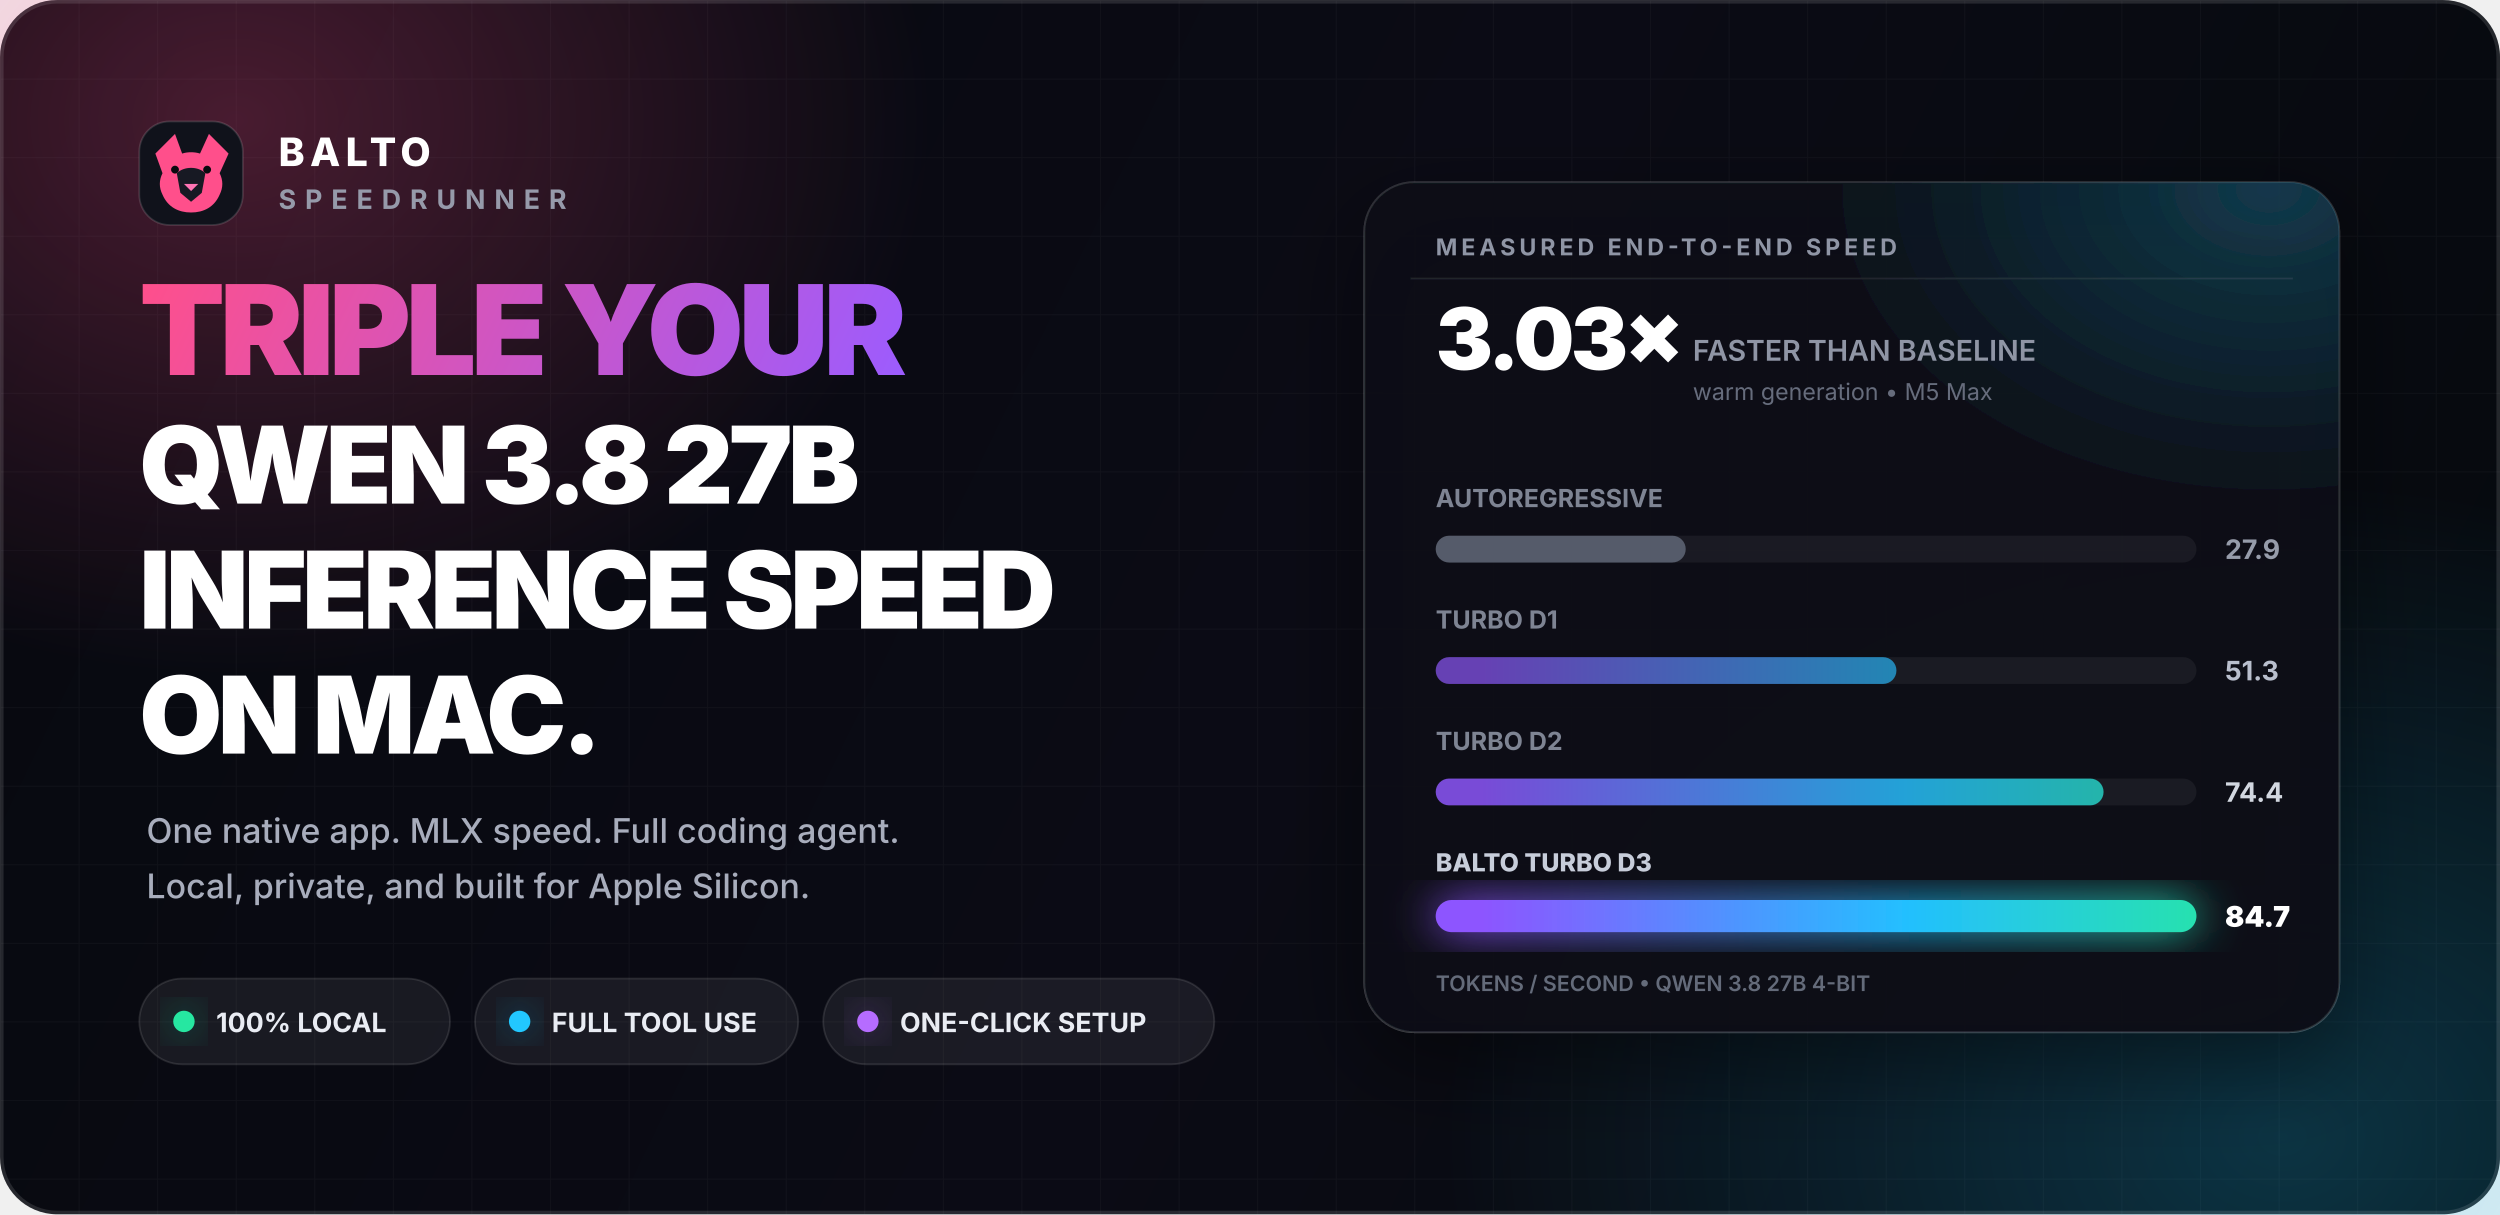
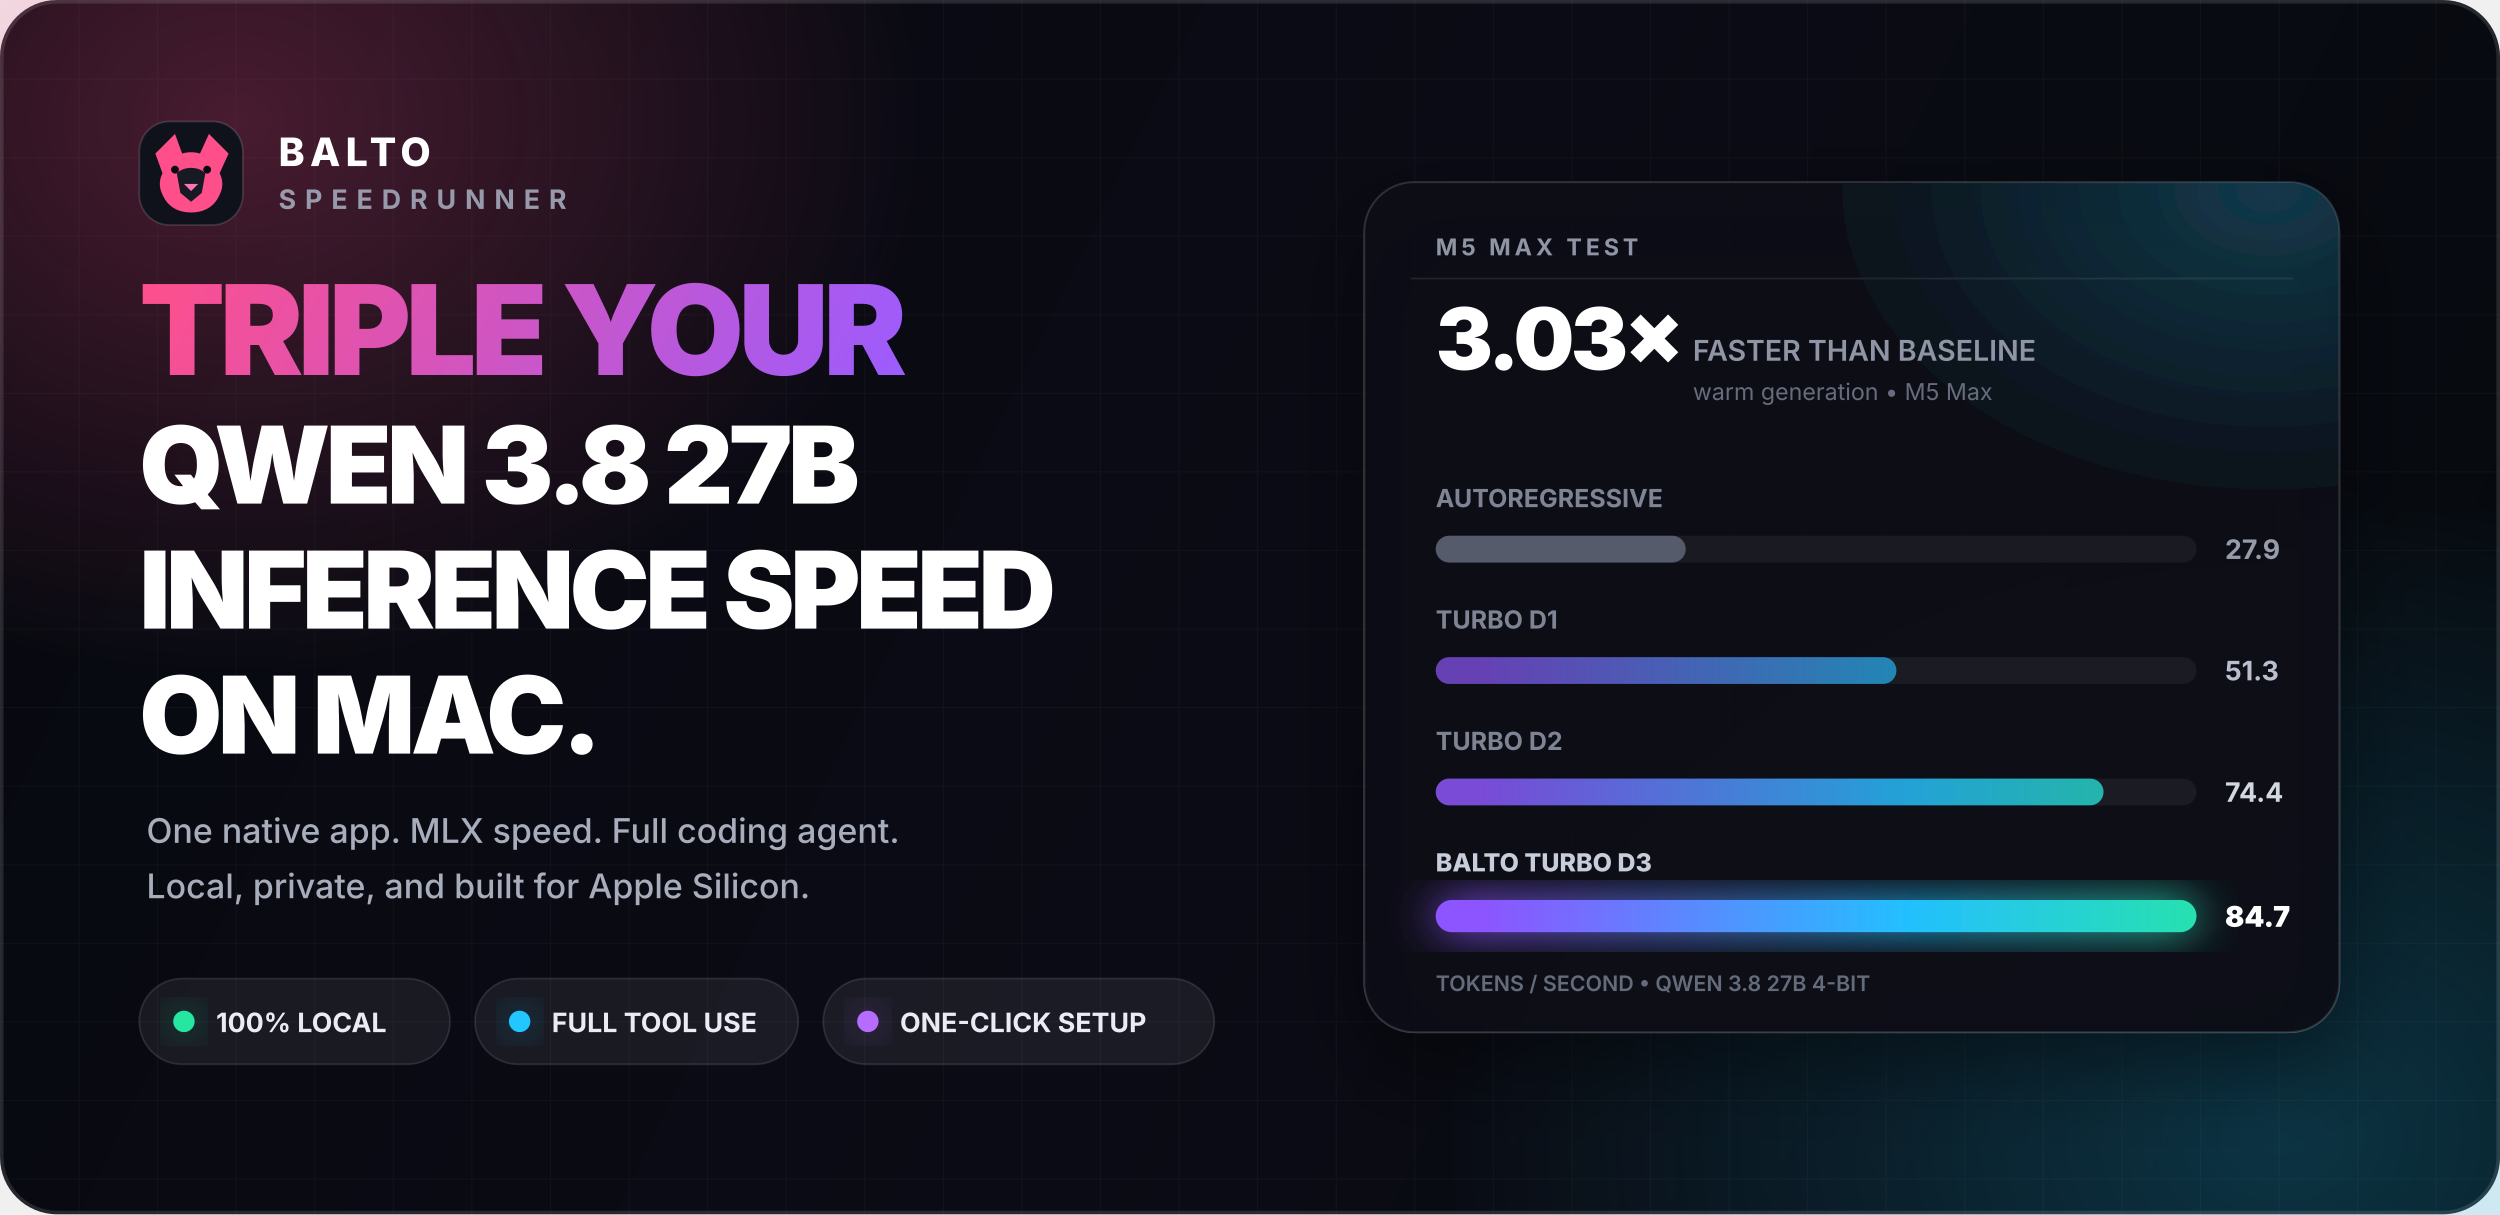
<svg xmlns="http://www.w3.org/2000/svg" width="1400" height="680" viewBox="0 0 1400 680" role="img" aria-labelledby="title desc">
  <defs>
    <linearGradient id="bg" x1="0" y1="0" x2="1400" y2="680" gradientUnits="userSpaceOnUse">
      <stop stop-color="#07090F" />
      <stop offset="0.52" stop-color="#0B0B15" />
      <stop offset="1" stop-color="#050A0D" />
    </linearGradient>
    <linearGradient id="aurora" x1="110" y1="90" x2="1210" y2="610" gradientUnits="userSpaceOnUse">
      <stop stop-color="#FF4F8B" />
      <stop offset="0.34" stop-color="#9B5CFF" />
      <stop offset="0.69" stop-color="#20C7FF" />
      <stop offset="1" stop-color="#27E7A1" />
    </linearGradient>
    <linearGradient id="bar1" x1="830" y1="0" x2="1260" y2="0" gradientUnits="userSpaceOnUse">
      <stop stop-color="#8D55FF" />
      <stop offset="0.55" stop-color="#24BFFF" />
      <stop offset="1" stop-color="#27E7A1" />
    </linearGradient>
    <radialGradient id="pinkGlow">
      <stop stop-color="#FF4F8B" stop-opacity="0.26" />
      <stop offset="1" stop-color="#FF4F8B" stop-opacity="0" />
    </radialGradient>
    <radialGradient id="blueGlow">
      <stop stop-color="#20C7FF" stop-opacity="0.22" />
      <stop offset="1" stop-color="#20C7FF" stop-opacity="0" />
    </radialGradient>
    <pattern id="grid" width="44" height="44" patternUnits="userSpaceOnUse">
      <path d="M44 0H0V44" fill="none" stroke="#FFFFFF" stroke-opacity="0.035" />
    </pattern>
    <filter id="softGlow" x="-60%" y="-60%" width="220%" height="220%">
      <feGaussianBlur stdDeviation="13" result="blur" />
      <feMerge>
        <feMergeNode in="blur" />
        <feMergeNode in="SourceGraphic" />
      </feMerge>
    </filter>
    <filter id="shadow" x="-20%" y="-30%" width="140%" height="160%">
      <feDropShadow dx="0" dy="18" stdDeviation="25" flood-color="#000" flood-opacity="0.48" />
    </filter>
    <clipPath id="cardClip">
      <rect x="764" y="102" width="546" height="476" rx="28" />
    </clipPath>
  </defs>
  <rect width="1400" height="680" rx="32" fill="url(#bg)" />
  <rect width="1400" height="680" rx="32" fill="url(#grid)" />
  <ellipse cx="132" cy="68" rx="390" ry="310" fill="url(#pinkGlow)" />
  <ellipse cx="1278" cy="638" rx="470" ry="370" fill="url(#blueGlow)" />
  <rect x="1" y="1" width="1398" height="678" rx="31" fill="none" stroke="#FFFFFF" stroke-opacity="0.12" stroke-width="2" />
  <g transform="translate(78 68)">
    <rect width="58" height="58" rx="17" fill="#10121B" stroke="#FFFFFF" stroke-opacity="0.14" />
    <path fill="url(#aurora)" d="M9 18 20 7l4 11c3-1 7-1 10 0L39 7l11 11-5 11c2 4 2 8 0 12-3 7-9 10-16 10S16 48 13 41c-2-4-2-8 0-12L9 18Z" />
    <path fill="#171923" d="M21 29c2-2 5-3 8-3s6 1 8 3l-2 11-6 5-6-5-2-11Z" />
    <circle cx="20" cy="27" r="2.2" fill="#090A0F" />
    <circle cx="38" cy="27" r="2.2" fill="#090A0F" />
    <path fill="#FF74B4" d="M25 35h8l-4 4-4-4Z" />
    <text x="78" y="25" fill="#FFFFFF" font-family="-apple-system,BlinkMacSystemFont,'Segoe UI',sans-serif" font-size="22" font-weight="800" letter-spacing="3">BALTO</text>
    <text x="78" y="49" fill="#969AAA" font-family="-apple-system,BlinkMacSystemFont,'Segoe UI',sans-serif" font-size="15" font-weight="650" letter-spacing="5">SPEEDRUNNER</text>
  </g>
  <g font-family="-apple-system,BlinkMacSystemFont,'Segoe UI',sans-serif">
    <text x="78" y="210" fill="url(#aurora)" font-size="70" font-weight="900" letter-spacing="-3">TRIPLE YOUR</text>
    <text x="78" y="282" fill="#FFFFFF" font-size="60" font-weight="850" letter-spacing="-2.5">QWEN 3.8 27B</text>
    <text x="78" y="352" fill="#FFFFFF" font-size="60" font-weight="850" letter-spacing="-2.5">INFERENCE SPEED</text>
    <text x="78" y="422" fill="#FFFFFF" font-size="60" font-weight="850" letter-spacing="-2.5">ON MAC.</text>
    <text x="82" y="472" fill="#A8ADBC" font-size="19" font-weight="500">One native app. MLX speed. Full coding agent.</text>
    <text x="82" y="503" fill="#A8ADBC" font-size="19" font-weight="500">Local, private, and built for Apple Silicon.</text>
    <g transform="translate(78 548)">
      <rect width="174" height="48" rx="24" fill="#FFFFFF" fill-opacity="0.07" stroke="#FFFFFF" stroke-opacity="0.11" />
      <circle cx="25" cy="24" r="6" fill="#27E7A1" filter="url(#softGlow)" />
      <text x="43" y="30" fill="#E9ECF3" font-size="15" font-weight="700">100% LOCAL</text>
      <rect x="188" width="181" height="48" rx="24" fill="#FFFFFF" fill-opacity="0.07" stroke="#FFFFFF" stroke-opacity="0.11" />
      <circle cx="213" cy="24" r="6" fill="#20C7FF" filter="url(#softGlow)" />
      <text x="231" y="30" fill="#E9ECF3" font-size="15" font-weight="700">FULL TOOL USE</text>
      <rect x="383" width="219" height="48" rx="24" fill="#FFFFFF" fill-opacity="0.07" stroke="#FFFFFF" stroke-opacity="0.11" />
      <circle cx="408" cy="24" r="6" fill="#B66CFF" filter="url(#softGlow)" />
      <text x="426" y="30" fill="#E9ECF3" font-size="15" font-weight="700">ONE-CLICK SETUP</text>
    </g>
  </g>
  <g filter="url(#shadow)">
    <rect x="764" y="102" width="546" height="476" rx="28" fill="#0E1119" fill-opacity="0.94" stroke="#FFFFFF" stroke-opacity="0.13" />
    <g clip-path="url(#cardClip)">
      <ellipse cx="1270" cy="106" rx="240" ry="170" fill="url(#blueGlow)" />
      <path d="M790 156H1284" stroke="#FFFFFF" stroke-opacity="0.08" />
    </g>
  </g>
  <g font-family="-apple-system,BlinkMacSystemFont,'Segoe UI',sans-serif">
-     <text x="804" y="143" fill="#8F95A5" font-size="13" font-weight="750" letter-spacing="2.2">MEASURED END-TO-END SPEED</text>
+     <text x="804" y="143" fill="#8F95A5" font-size="13" font-weight="750" letter-spacing="2.2">M5 MAX TEST</text>
    <text x="804" y="207" fill="#FFFFFF" font-size="48" font-weight="900" letter-spacing="-2">3.03×</text>
    <text x="948" y="202" fill="#8F95A5" font-size="16" font-weight="600">FASTER THAN BASELINE</text>
    <text x="948" y="224" fill="#666C7C" font-size="13">warm generation • M5 Max</text>
    <text x="804" y="284" fill="#7E8493" font-size="14" font-weight="650">AUTOREGRESSIVE</text>
    <rect x="804" y="300" width="426" height="15" rx="7.5" fill="#FFFFFF" fill-opacity="0.055" />
    <rect x="804" y="300" width="140" height="15" rx="7.5" fill="#555B6A" />
    <text x="1246" y="313" fill="#969CAA" font-size="15" font-weight="700">27.9</text>
    <text x="804" y="352" fill="#7E8493" font-size="14" font-weight="650">TURBO D1</text>
    <rect x="804" y="368" width="426" height="15" rx="7.5" fill="#FFFFFF" fill-opacity="0.055" />
    <rect x="804" y="368" width="258" height="15" rx="7.5" fill="url(#bar1)" fill-opacity="0.66" />
    <text x="1246" y="381" fill="#B9BFCD" font-size="15" font-weight="700">51.3</text>
    <text x="804" y="420" fill="#7E8493" font-size="14" font-weight="650">TURBO D2</text>
    <rect x="804" y="436" width="426" height="15" rx="7.5" fill="#FFFFFF" fill-opacity="0.055" />
    <rect x="804" y="436" width="374" height="15" rx="7.5" fill="url(#bar1)" fill-opacity="0.82" />
    <text x="1246" y="449" fill="#D2D7E0" font-size="15" font-weight="700">74.4</text>
    <text x="804" y="488" fill="#C7CDDA" font-size="14" font-weight="800">BALTO TURBO D3</text>
    <rect x="804" y="504" width="426" height="18" rx="9" fill="#FFFFFF" fill-opacity="0.055" />
    <rect x="804" y="504" width="426" height="18" rx="9" fill="url(#bar1)" filter="url(#softGlow)" />
    <text x="1246" y="519" fill="#FFFFFF" font-size="16" font-weight="850">84.7</text>
    <text x="804" y="555" fill="#646B7A" font-size="12" font-weight="600">TOKENS / SECOND  •  QWEN 3.8 27B 4-BIT</text>
  </g>
</svg>
